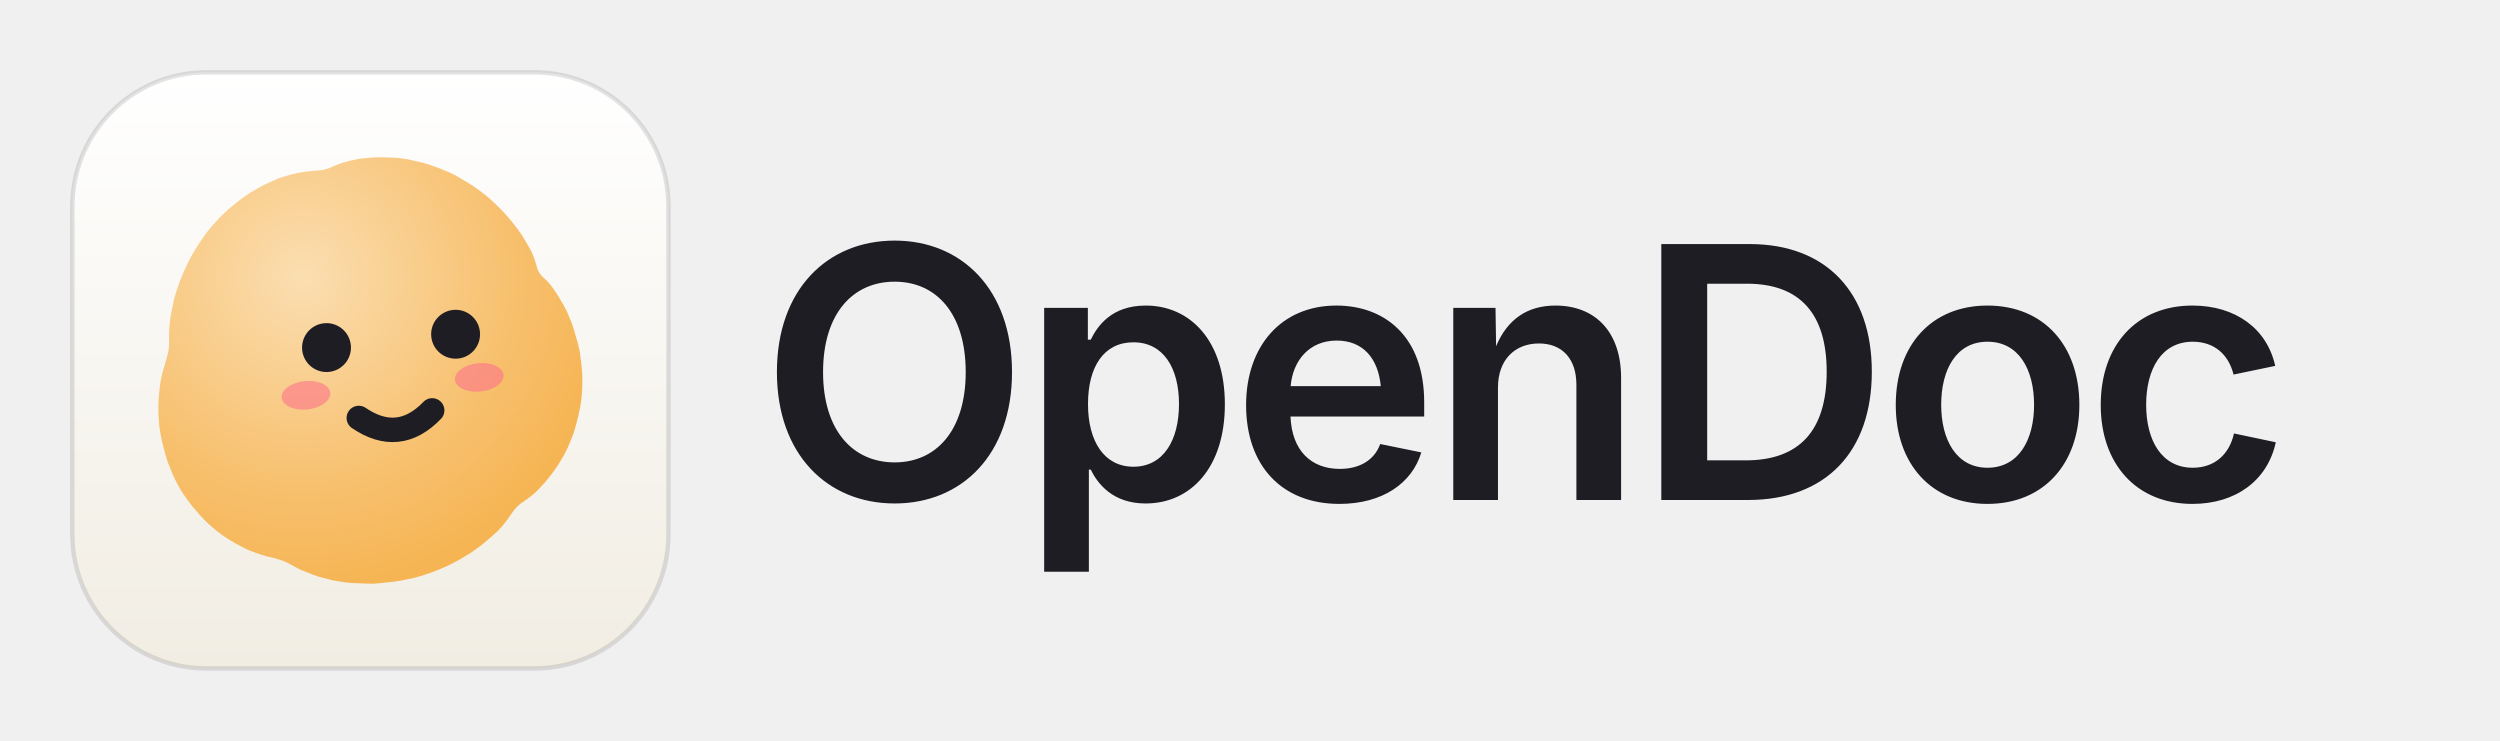
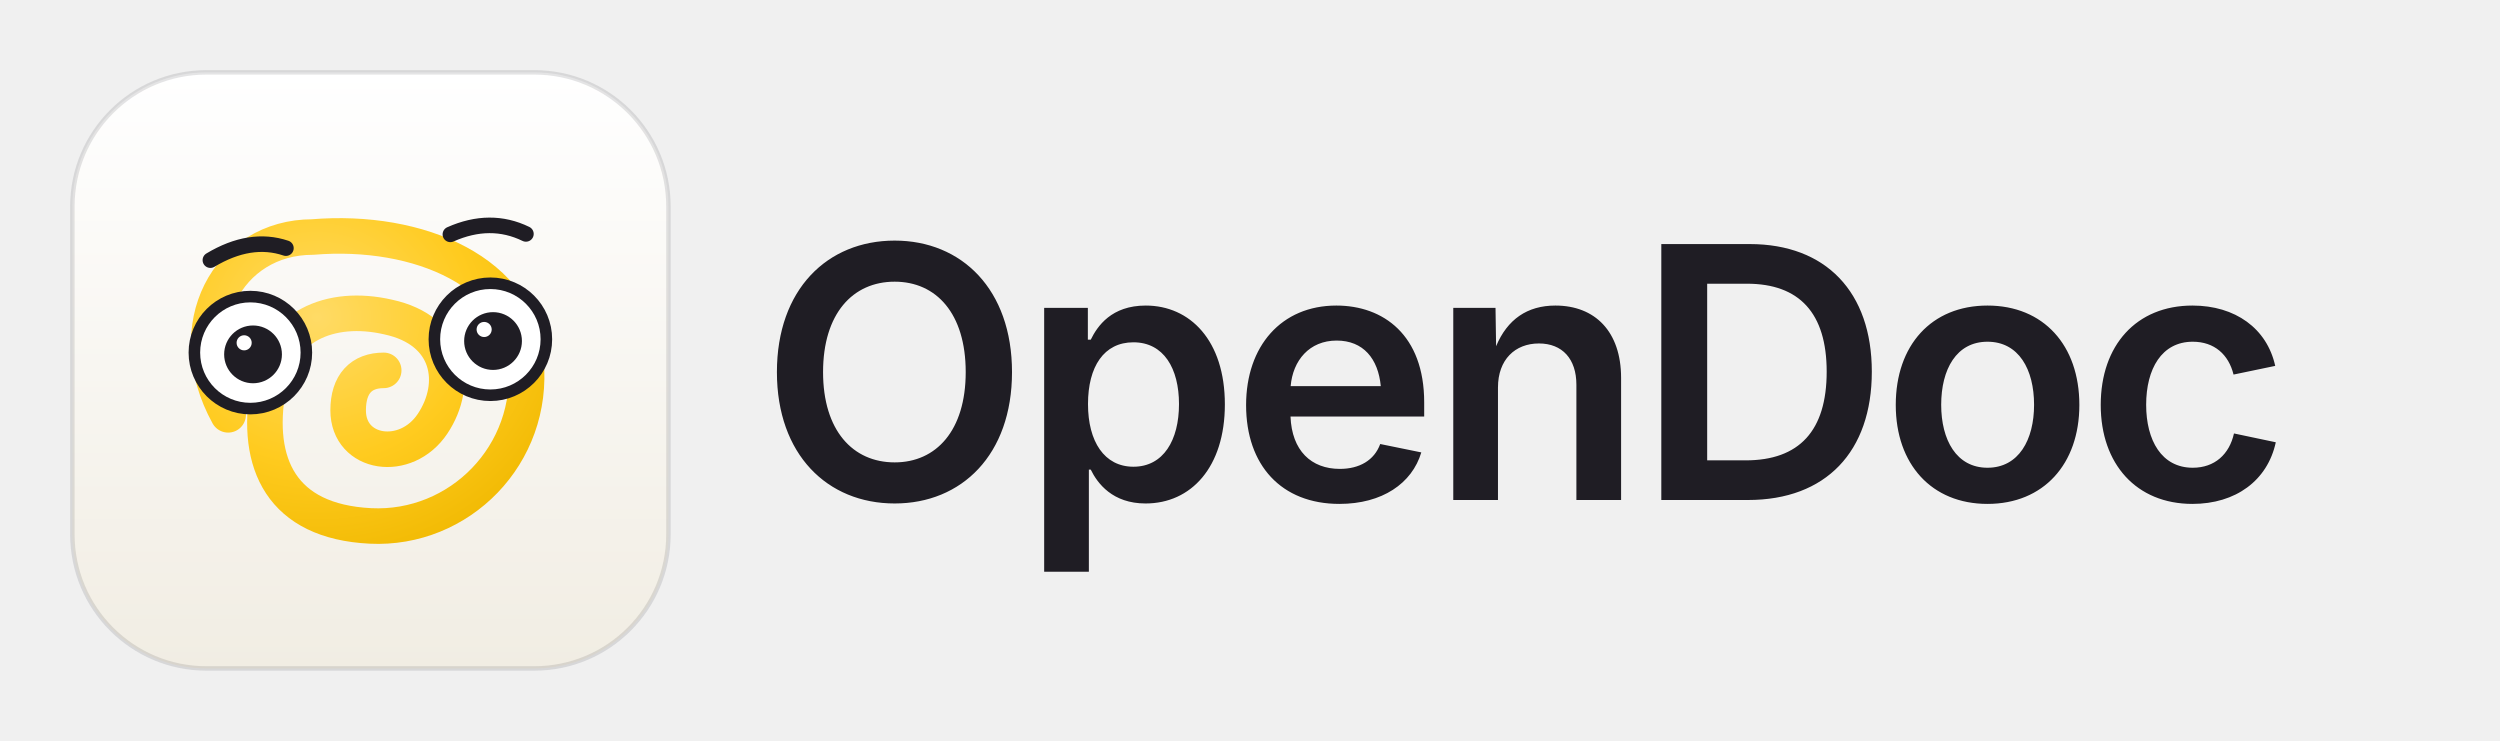
<svg xmlns="http://www.w3.org/2000/svg" viewBox="0 0 270 80" width="270" height="80" role="img" aria-label="OpenDoc">
  <style>text{fill:#1f1d24;font:600 38px Inter,"Segoe UI",sans-serif;letter-spacing:-1px}@media(prefers-color-scheme:dark){text{fill:#f4f2ec}}</style>
  <svg x="0" y="0" width="80" height="80" viewBox="0 0 100 100" role="img" aria-label="OpenDoc">
    <defs>
      <linearGradient id="od-tile" x1="0" y1="0" x2="0" y2="1">
        <stop offset="0" stop-color="#ffffff" />
        <stop offset="1" stop-color="#f1ede3" />
      </linearGradient>
    </defs>
    <rect x="9.77" y="9.77" width="80.47" height="80.47" rx="18.1" fill="url(#od-tile)" stroke="#1f1d24" stroke-opacity="0.12" stroke-width="0.6" />
    <g transform="translate(50 50) scale(0.6) translate(-50 -50)">
      <defs>
        <radialGradient id="od-face-1" cx="0.34" cy="0.28" r="0.9">
-           <stop offset="0" stop-color="hsl(36 90% 84%)" />
-           <stop offset="0.55" stop-color="hsl(36 90% 70%)" />
-           <stop offset="1" stop-color="hsl(36 90% 61%)" />
+           <stop offset="0" stop-color="hsl(46 100% 70%)" />
+           <stop offset="0.55" stop-color="hsl(46 100% 56%)" />
+           <stop offset="1" stop-color="hsl(46 100% 47%)" />
        </radialGradient>
      </defs>
-       <path class="od-face-body" d="M97.5 48.8Q97.7 50.4 97.7 52Q97.7 53.6 97.6 55.2Q97.5 56.7 97.2 58.3Q96.9 59.9 96.5 61.4Q96.1 63 95.6 64.5Q95 66 94.4 67.4Q93.7 68.9 92.9 70.2Q92.1 71.6 91.1 72.9Q90.2 74.1 89.2 75.3Q88.1 76.5 87 77.6Q85.8 78.6 84.5 79.5Q83.2 80.3 82.3 81.5Q81.4 82.8 80.5 84Q79.6 85.2 78.5 86.3Q77.4 87.3 76.2 88.3Q75.1 89.3 73.8 90.2Q72.6 91.1 71.2 91.9Q69.9 92.7 68.5 93.4Q67.2 94.1 65.7 94.7Q64.3 95.3 62.8 95.8Q61.3 96.3 59.8 96.7Q58.3 97 56.8 97.3Q55.3 97.6 53.7 97.7Q52.2 97.9 50.6 98Q49.1 98 47.5 97.9Q45.9 97.9 44.4 97.7Q42.9 97.5 41.3 97.2Q39.8 96.8 38.3 96.4Q36.8 95.9 35.4 95.3Q34 94.8 32.7 94Q31.3 93.2 29.9 92.7Q28.4 92.2 26.9 91.9Q25.3 91.5 23.8 90.9Q22.3 90.4 20.9 89.6Q19.5 88.9 18.1 88Q16.8 87.2 15.5 86.2Q14.3 85.2 13.1 84.1Q11.9 82.9 10.9 81.7Q9.8 80.5 8.9 79.2Q7.9 77.9 7.1 76.5Q6.3 75.1 5.6 73.6Q5 72.1 4.4 70.6Q3.9 69.1 3.5 67.5Q3.1 66 2.8 64.4Q2.5 62.8 2.4 61.3Q2.3 59.7 2.3 58.1Q2.3 56.5 2.5 55Q2.6 53.4 2.9 51.9Q3.2 50.4 3.7 48.9Q4.1 47.4 4.5 46Q4.8 44.5 4.7 43Q4.7 41.5 4.8 40Q4.9 38.5 5.2 37.1Q5.5 35.6 5.8 34.1Q6.2 32.6 6.7 31.2Q7.2 29.7 7.8 28.3Q8.4 26.9 9.1 25.5Q9.8 24.1 10.6 22.8Q11.4 21.5 12.3 20.2Q13.2 18.9 14.2 17.7Q15.2 16.6 16.3 15.4Q17.4 14.3 18.6 13.3Q19.8 12.3 21.1 11.3Q22.3 10.4 23.7 9.6Q25 8.8 26.4 8.1Q27.9 7.4 29.3 6.8Q30.8 6.3 32.3 5.9Q33.8 5.5 35.4 5.3Q36.9 5.1 38.5 5Q40 4.9 41.4 4.2Q42.9 3.5 44.4 3.1Q45.9 2.7 47.5 2.4Q49.1 2.2 50.6 2.1Q52.2 2 53.8 2.1Q55.4 2.1 57 2.3Q58.6 2.5 60.1 2.9Q61.7 3.2 63.2 3.7Q64.7 4.2 66.2 4.8Q67.7 5.4 69.1 6.1Q70.5 6.9 71.8 7.7Q73.2 8.5 74.5 9.5Q75.7 10.4 76.9 11.4Q78.1 12.5 79.2 13.6Q80.3 14.7 81.3 15.9Q82.3 17.1 83.2 18.3Q84.2 19.6 84.9 20.9Q85.7 22.2 86.4 23.6Q87 25 87.4 26.5Q87.7 28 88.9 29.1Q90.1 30.1 91 31.4Q91.9 32.6 92.7 34Q93.5 35.3 94.2 36.7Q94.8 38.1 95.4 39.6Q95.9 41.1 96.3 42.6Q96.8 44.1 97.1 45.7Q97.3 47.2 97.5 48.8Z" fill="url(#od-face-1)" />
+       <g>
+         <path class="od-face-body" d="M18 60C7 40 18 20 37 20C61 18 84 28 85 48C87 69 70 86 50 85C30 84 24 71 27 54C29 40 41 35 54 38C68 41 70 53 64 62C58 71 45 69 45 59C45 53 48 50 53 50" fill="none" stroke="url(#od-face-1)" stroke-width="8" stroke-linecap="round" stroke-linejoin="round" />
+       </g>
      <g class="od-face-look">
-         <g transform="rotate(-5.9 54.8 51.6)">
-           <ellipse cx="35.2" cy="53.6" rx="5.5" ry="3.2" fill="hsl(350 95% 72% / 0.6)" />
-           <ellipse cx="74.4" cy="53.6" rx="5.5" ry="3.2" fill="hsl(350 95% 72% / 0.6)" />
-           <circle cx="40.9" cy="43.4" r="5.5" fill="#1f1d24" />
-           <circle cx="70.1" cy="43.4" r="5.5" fill="#1f1d24" />
-           <path d="M46.5 59.9Q54.8 66.9 63.1 59.9" fill="none" stroke="#1f1d24" stroke-width="5.5" stroke-linecap="round" stroke-linejoin="round" />
-         </g>
+         <circle cx="23" cy="46" r="12.6" fill="#fff" stroke="#1f1d24" stroke-width="2.6" />
+         <circle cx="23.6" cy="46.4" r="6.5" fill="#1f1d24" />
+         <circle cx="21.6" cy="43.8" r="1.7" fill="#fff" />
+         <path d="M14 25.2Q23 19.8 31 22.5" fill="none" stroke="#1f1d24" stroke-width="3.5" stroke-linecap="round" stroke-linejoin="round" />
+         <circle cx="77" cy="43" r="12.6" fill="#fff" stroke="#1f1d24" stroke-width="2.6" />
+         <circle cx="77.6" cy="43.4" r="6.5" fill="#1f1d24" />
+         <circle cx="75.6" cy="40.8" r="1.7" fill="#fff" />
+         <path d="M68 19.4Q77 15.4 85 19.3" fill="none" stroke="#1f1d24" stroke-width="3.5" stroke-linecap="round" stroke-linejoin="round" />
      </g>
    </g>
  </svg>
  <text x="82" y="54">OpenDoc</text>
</svg>
